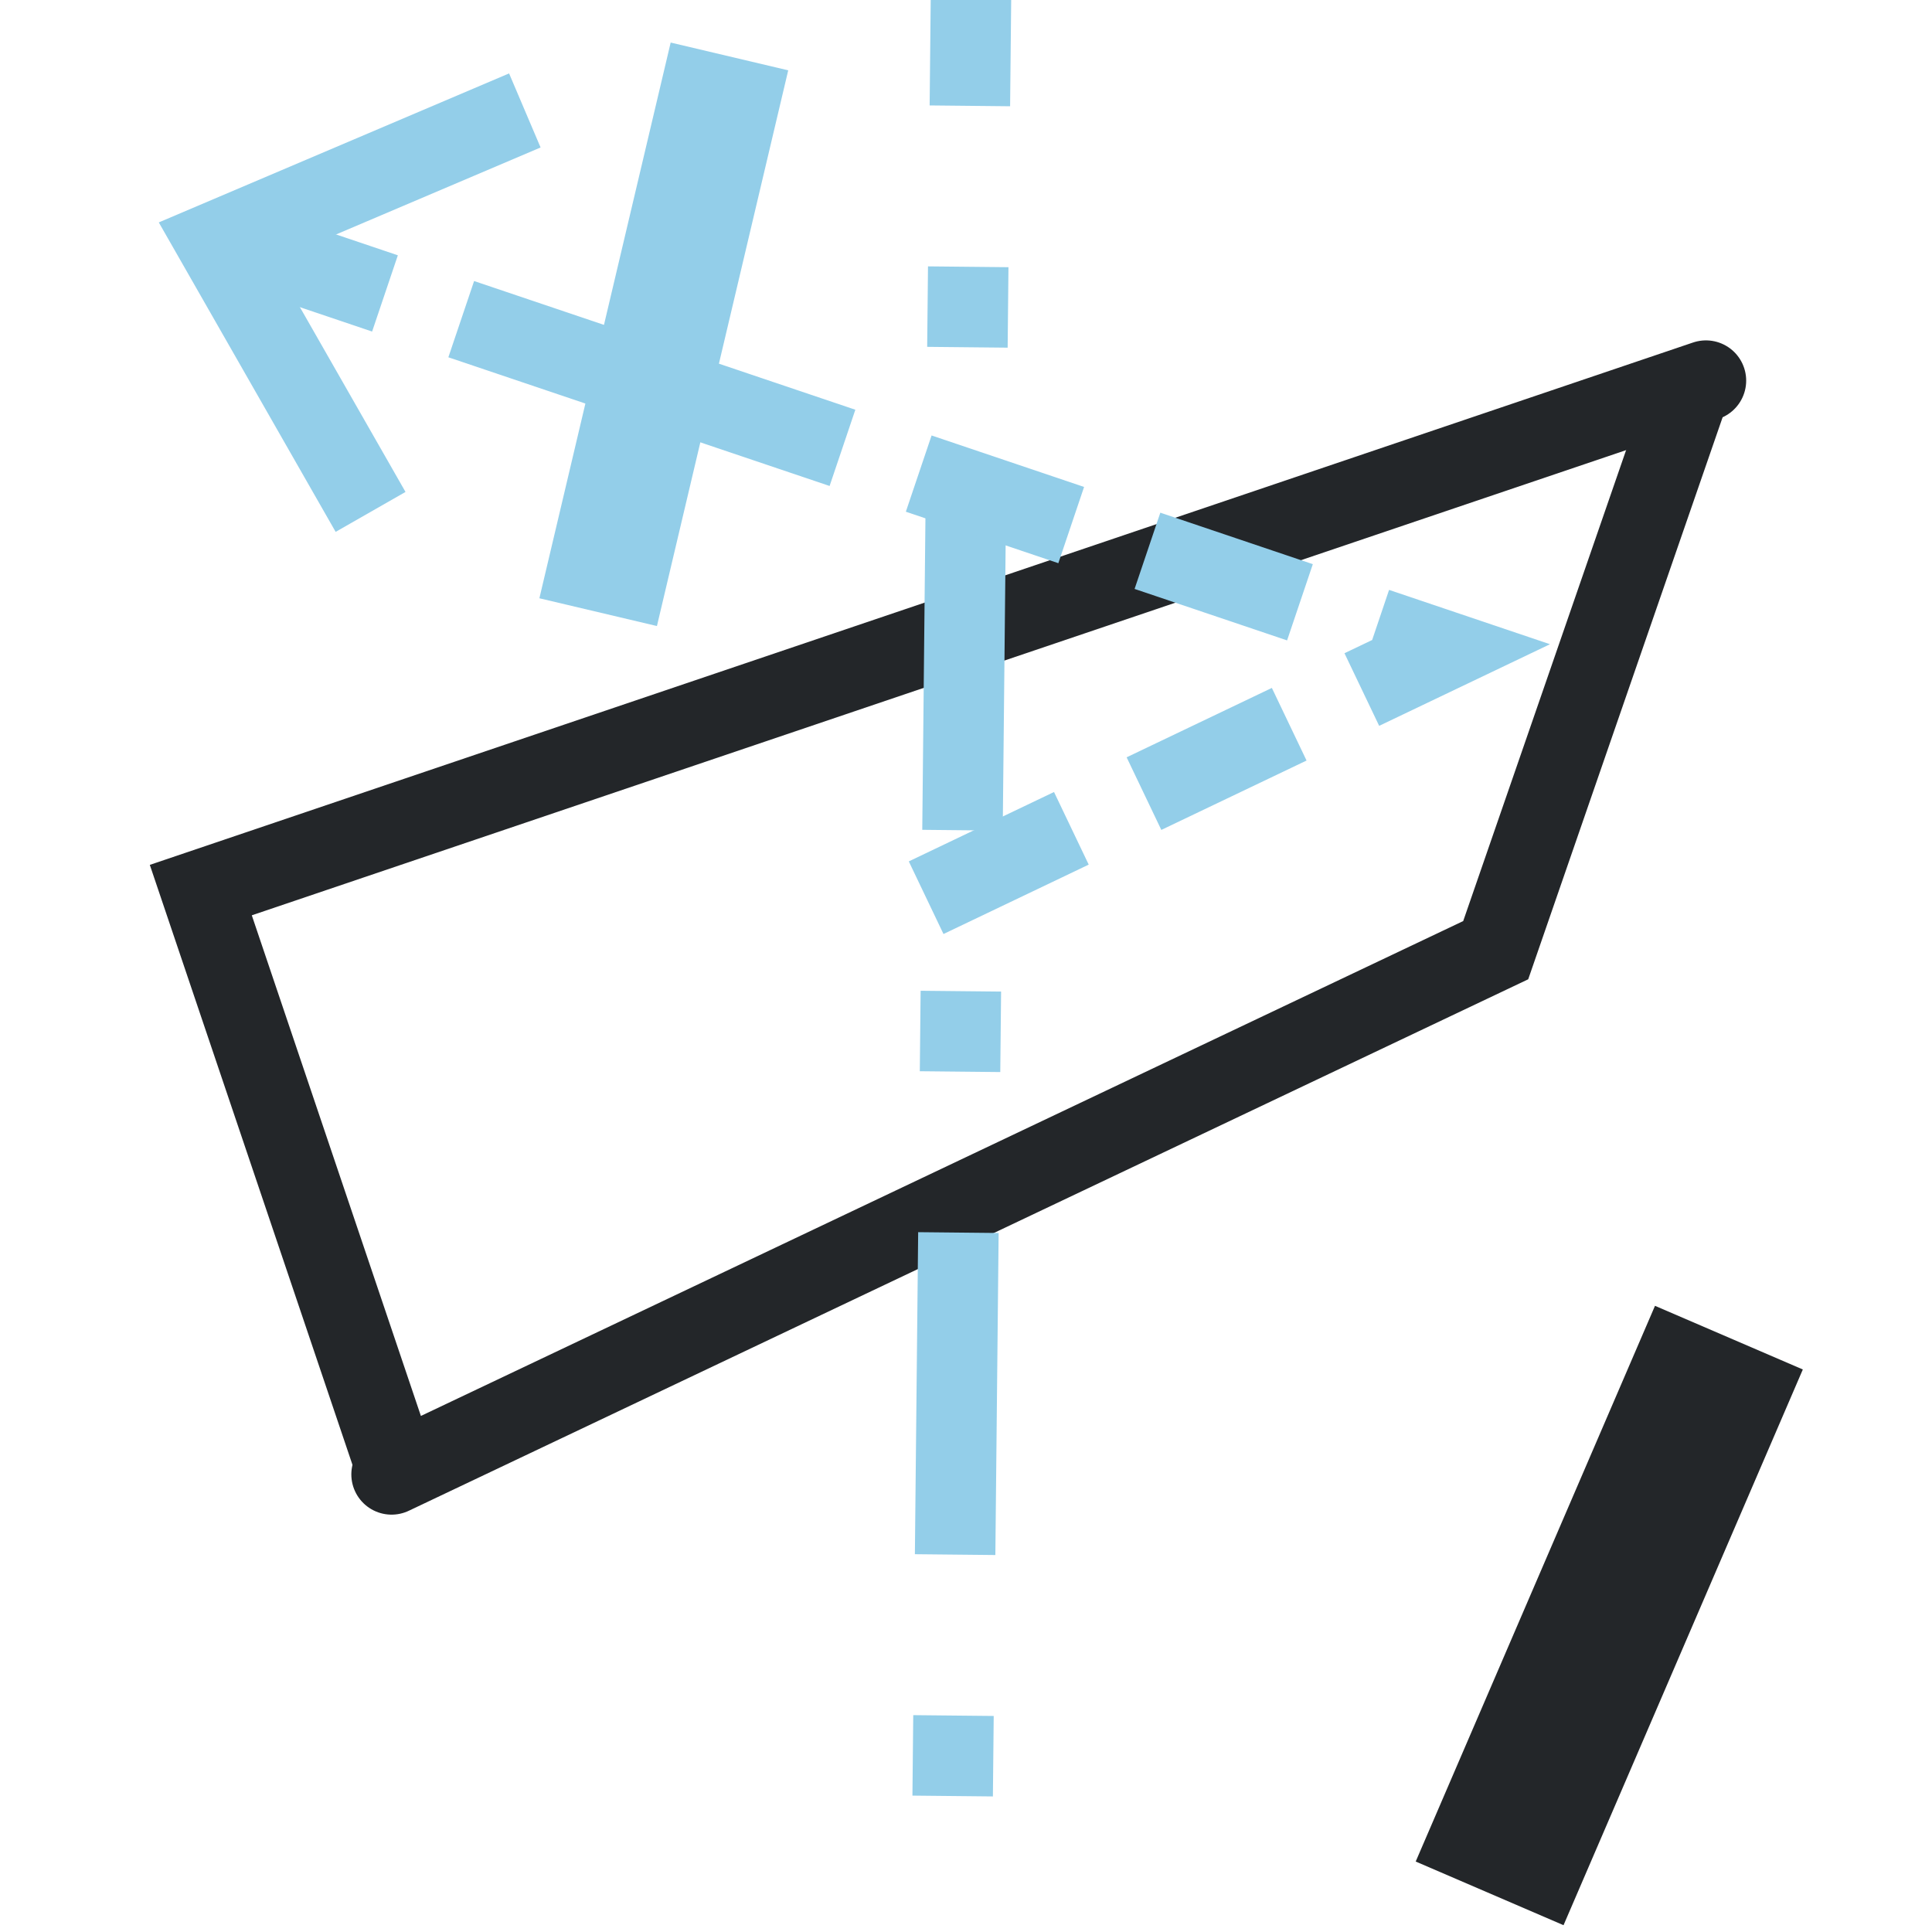
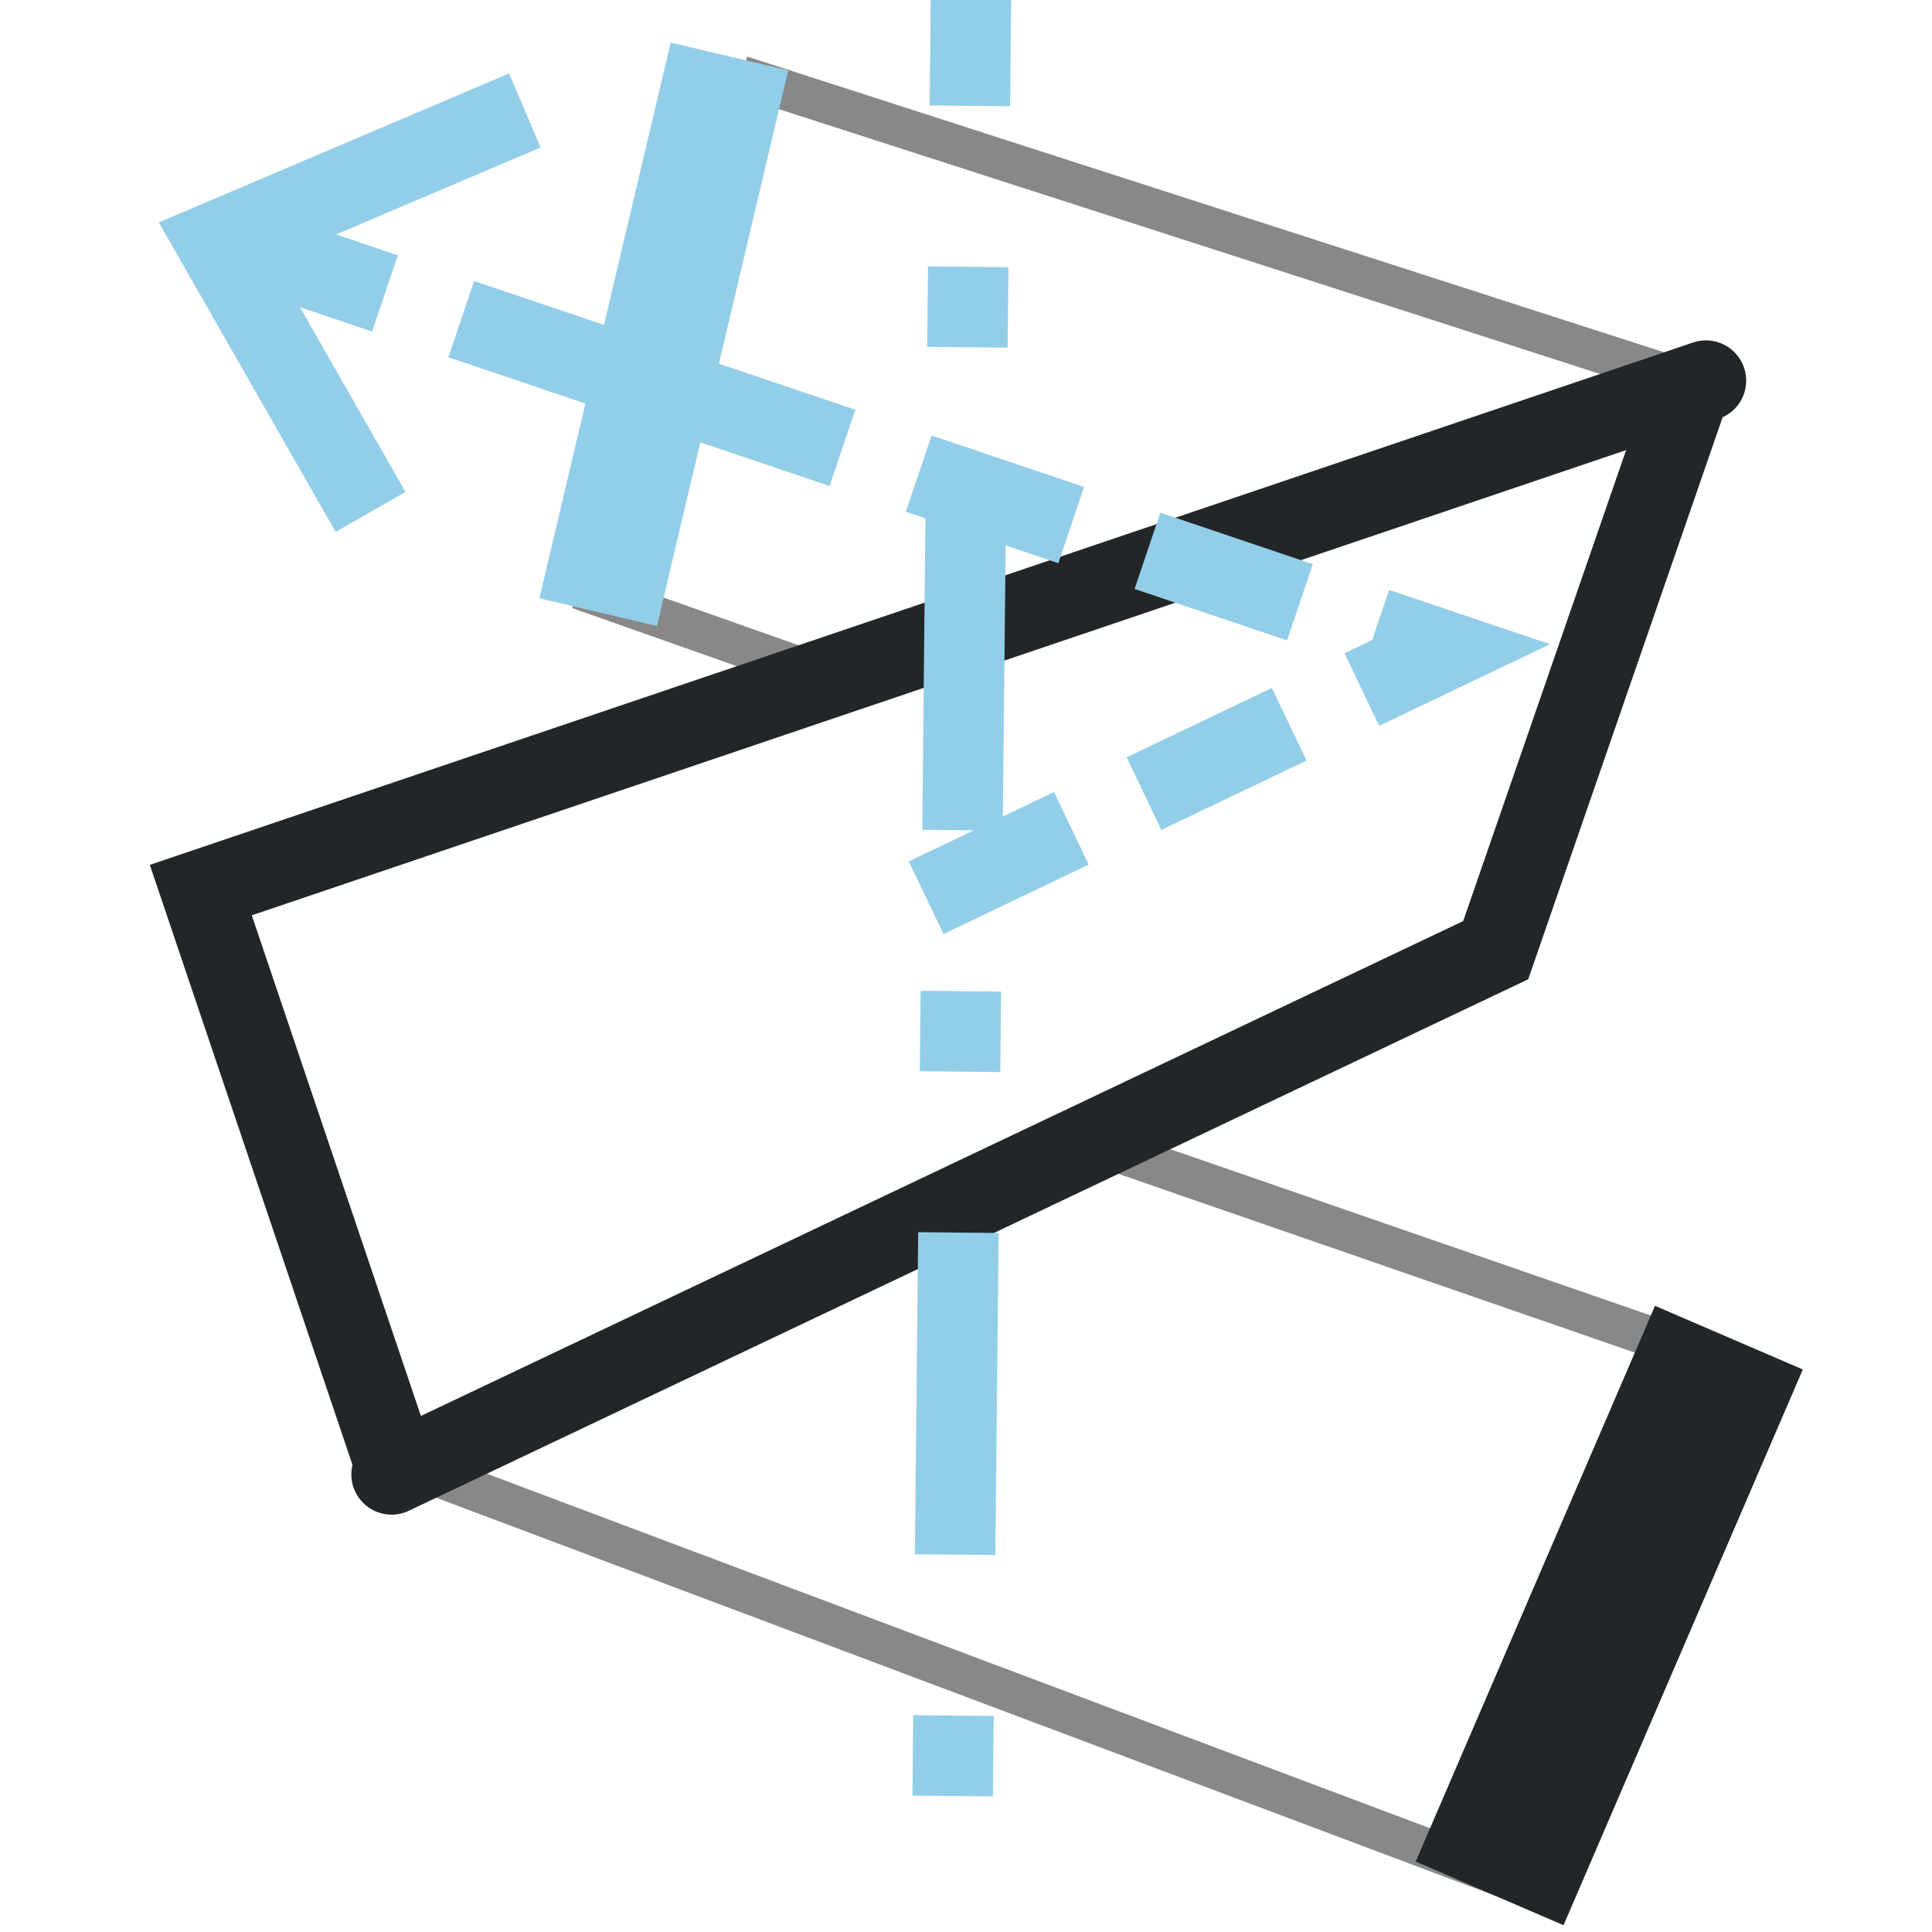
<svg xmlns="http://www.w3.org/2000/svg" width="48" height="48" viewBox="0 0 12.7 12.7" version="1.1" id="svg8">
  <style id="current-color-scheme" type="text/css">
	  .ColorScheme-Text { color:#232629; }
      .ColorScheme-Highlight { color:#93cee9; }
    </style>
  <g id="layer1" transform="translate(0,-284.3)">
    <g id="g939">
-       <path style="fill:none;stroke:url(#linearGradient2140-6-4);stroke-width:0.265px;stroke-linecap:butt;stroke-linejoin:miter;stroke-opacity:1" d="M 5.53,288.781 3.805,288.172" id="path2111-6-2" />
-       <path style="fill:none;stroke:url(#linearGradient2146);stroke-width:0.265px;stroke-linecap:butt;stroke-linejoin:miter;stroke-opacity:1" d="M 9.894,296.645 2.74,293.956" id="path2109" />
-       <path style="fill:none;stroke:url(#linearGradient2140);stroke-width:0.265px;stroke-linecap:butt;stroke-linejoin:miter;stroke-opacity:1" d="M 11.162,293.195 7.204,291.825" id="path2111" />
-       <path style="fill:none;stroke:url(#linearGradient2140-6);stroke-width:0.265px;stroke-linecap:butt;stroke-linejoin:miter;stroke-opacity:1" d="M 11.162,286.827 4.871,284.798" id="path2111-6" />
+       <path style="fill:none;stroke:#888888;stroke-width:0.265px;stroke-linecap:butt;stroke-linejoin:miter;stroke-opacity:1" d="M 5.53,288.781 3.805,288.172" id="path2111-6-2" />
+       <path style="fill:none;stroke:#888888;stroke-width:0.265px;stroke-linecap:butt;stroke-linejoin:miter;stroke-opacity:1" d="M 9.894,296.645 2.74,293.956" id="path2109" />
+       <path style="fill:none;stroke:#888888;stroke-width:0.265px;stroke-linecap:butt;stroke-linejoin:miter;stroke-opacity:1" d="M 11.162,293.195 7.204,291.825" id="path2111" />
+       <path style="fill:none;stroke:#888888;stroke-width:0.265px;stroke-linecap:butt;stroke-linejoin:miter;stroke-opacity:1" d="M 11.162,286.827 4.871,284.798" id="path2111-6" />
    </g>
    <g id="g933" style="stroke:currentColor;stroke-opacity:1" class="ColorScheme-Text">
      <path style="fill:none;stroke-width:1.058;stroke-miterlimit:4;stroke-dasharray:none" d="m 9.792,296.746 1.573,-3.653" id="path2093" />
      <path style="fill:none;stroke-width:0.529;stroke-miterlimit:4;stroke-dasharray:none;stroke-linecap:round" d="m 2.588,293.905 -1.268,-3.754 9.894,-3.349" id="path2113" />
      <path style="fill:none;stroke-width:0.529;stroke-miterlimit:4;stroke-dasharray:none;stroke-linecap:round" d="m 2.574,293.992 7.258,-3.446 1.265,-3.657" id="path2109-7" />
    </g>
    <g id="g940" style="stroke:currentColor;stroke-opacity:1" class="ColorScheme-Highlight">
      <path style="fill:none;stroke-width:0.794;stroke-miterlimit:4;stroke-dasharray:none" d="m 3.932,288.324 0.863,-3.653" id="path2093-7" />
      <path style="fill:none;stroke-width:0.529;stroke-miterlimit:4;stroke-dasharray:2.117,1.058,0.529,1.058;stroke-dashoffset:0" d="M 6.23,299.281 6.403,282.289" id="path2101" />
      <path style="fill:none;stroke-width:0.529;stroke-miterlimit:4;stroke-dasharray:1.058,0.529;stroke-dashoffset:0" d="m 6.088,290.201 3.399,-1.624 -7.966,-2.689" id="path2220" />
      <path style="fill:none;stroke-width:0.529;stroke-miterlimit:4;stroke-dasharray:none" d="m 3.45,285.026 -2.029,0.863 1.015,1.776" id="path2228" />
    </g>
  </g>
</svg>
